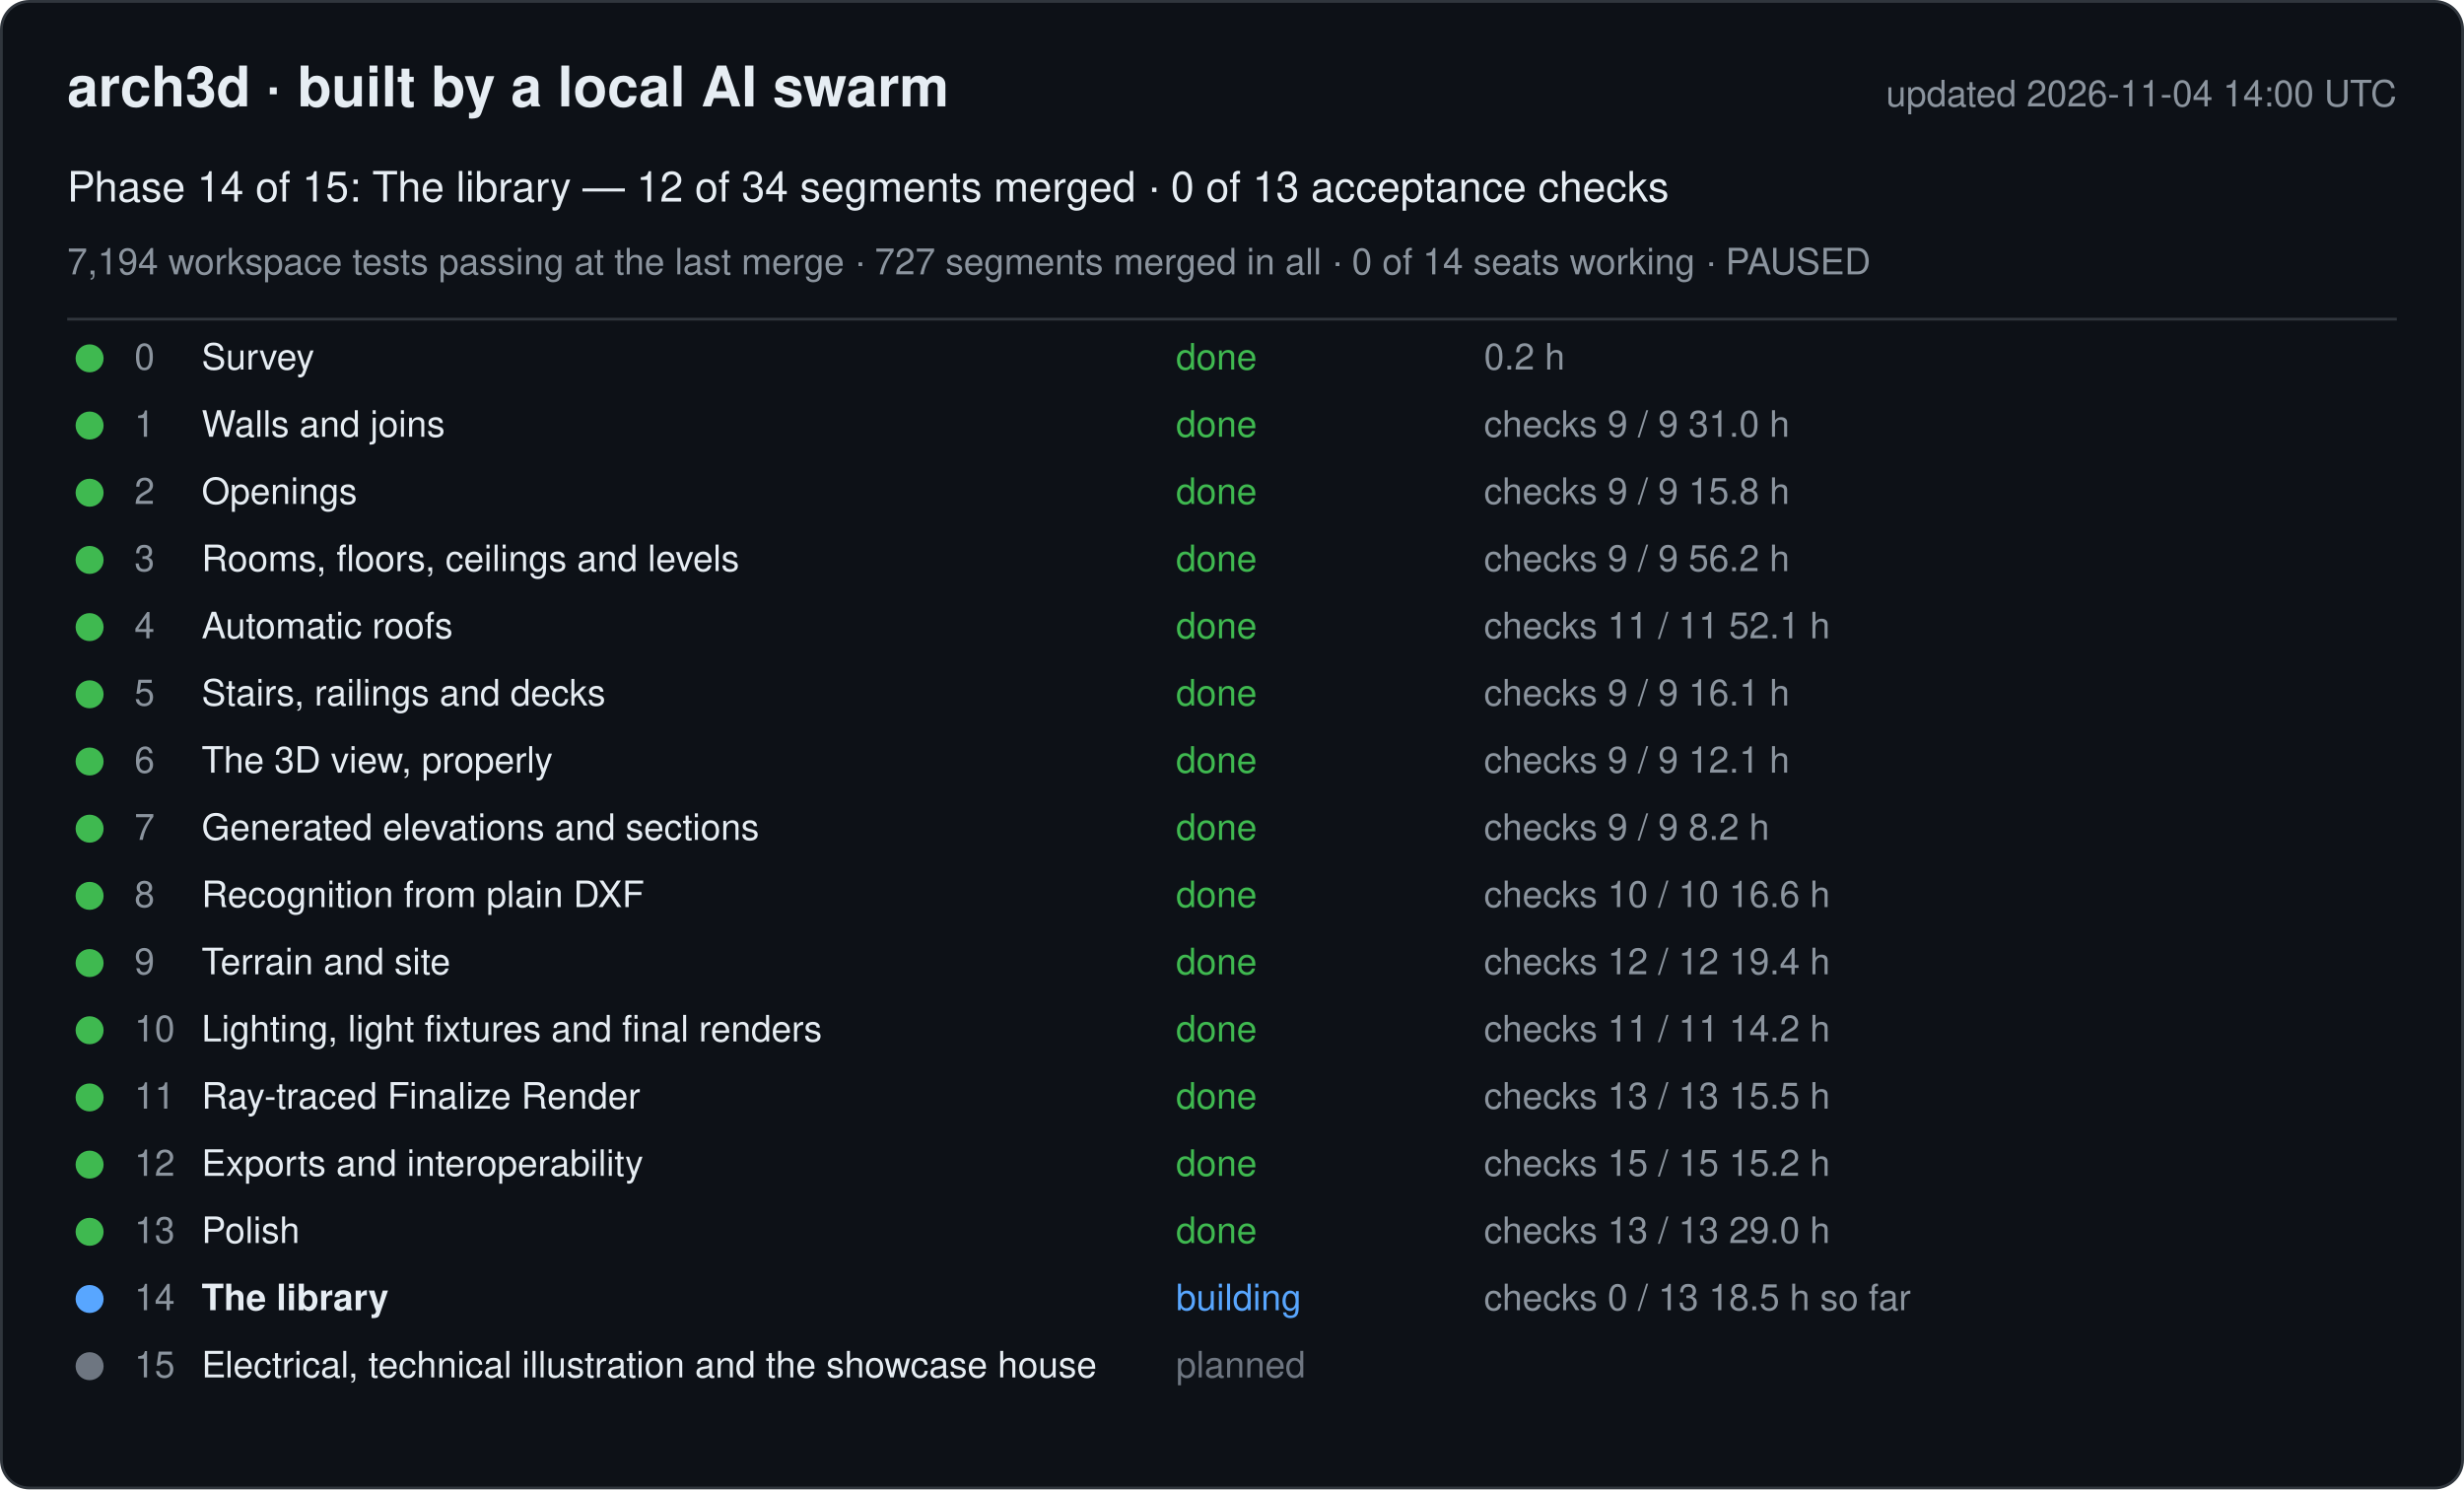
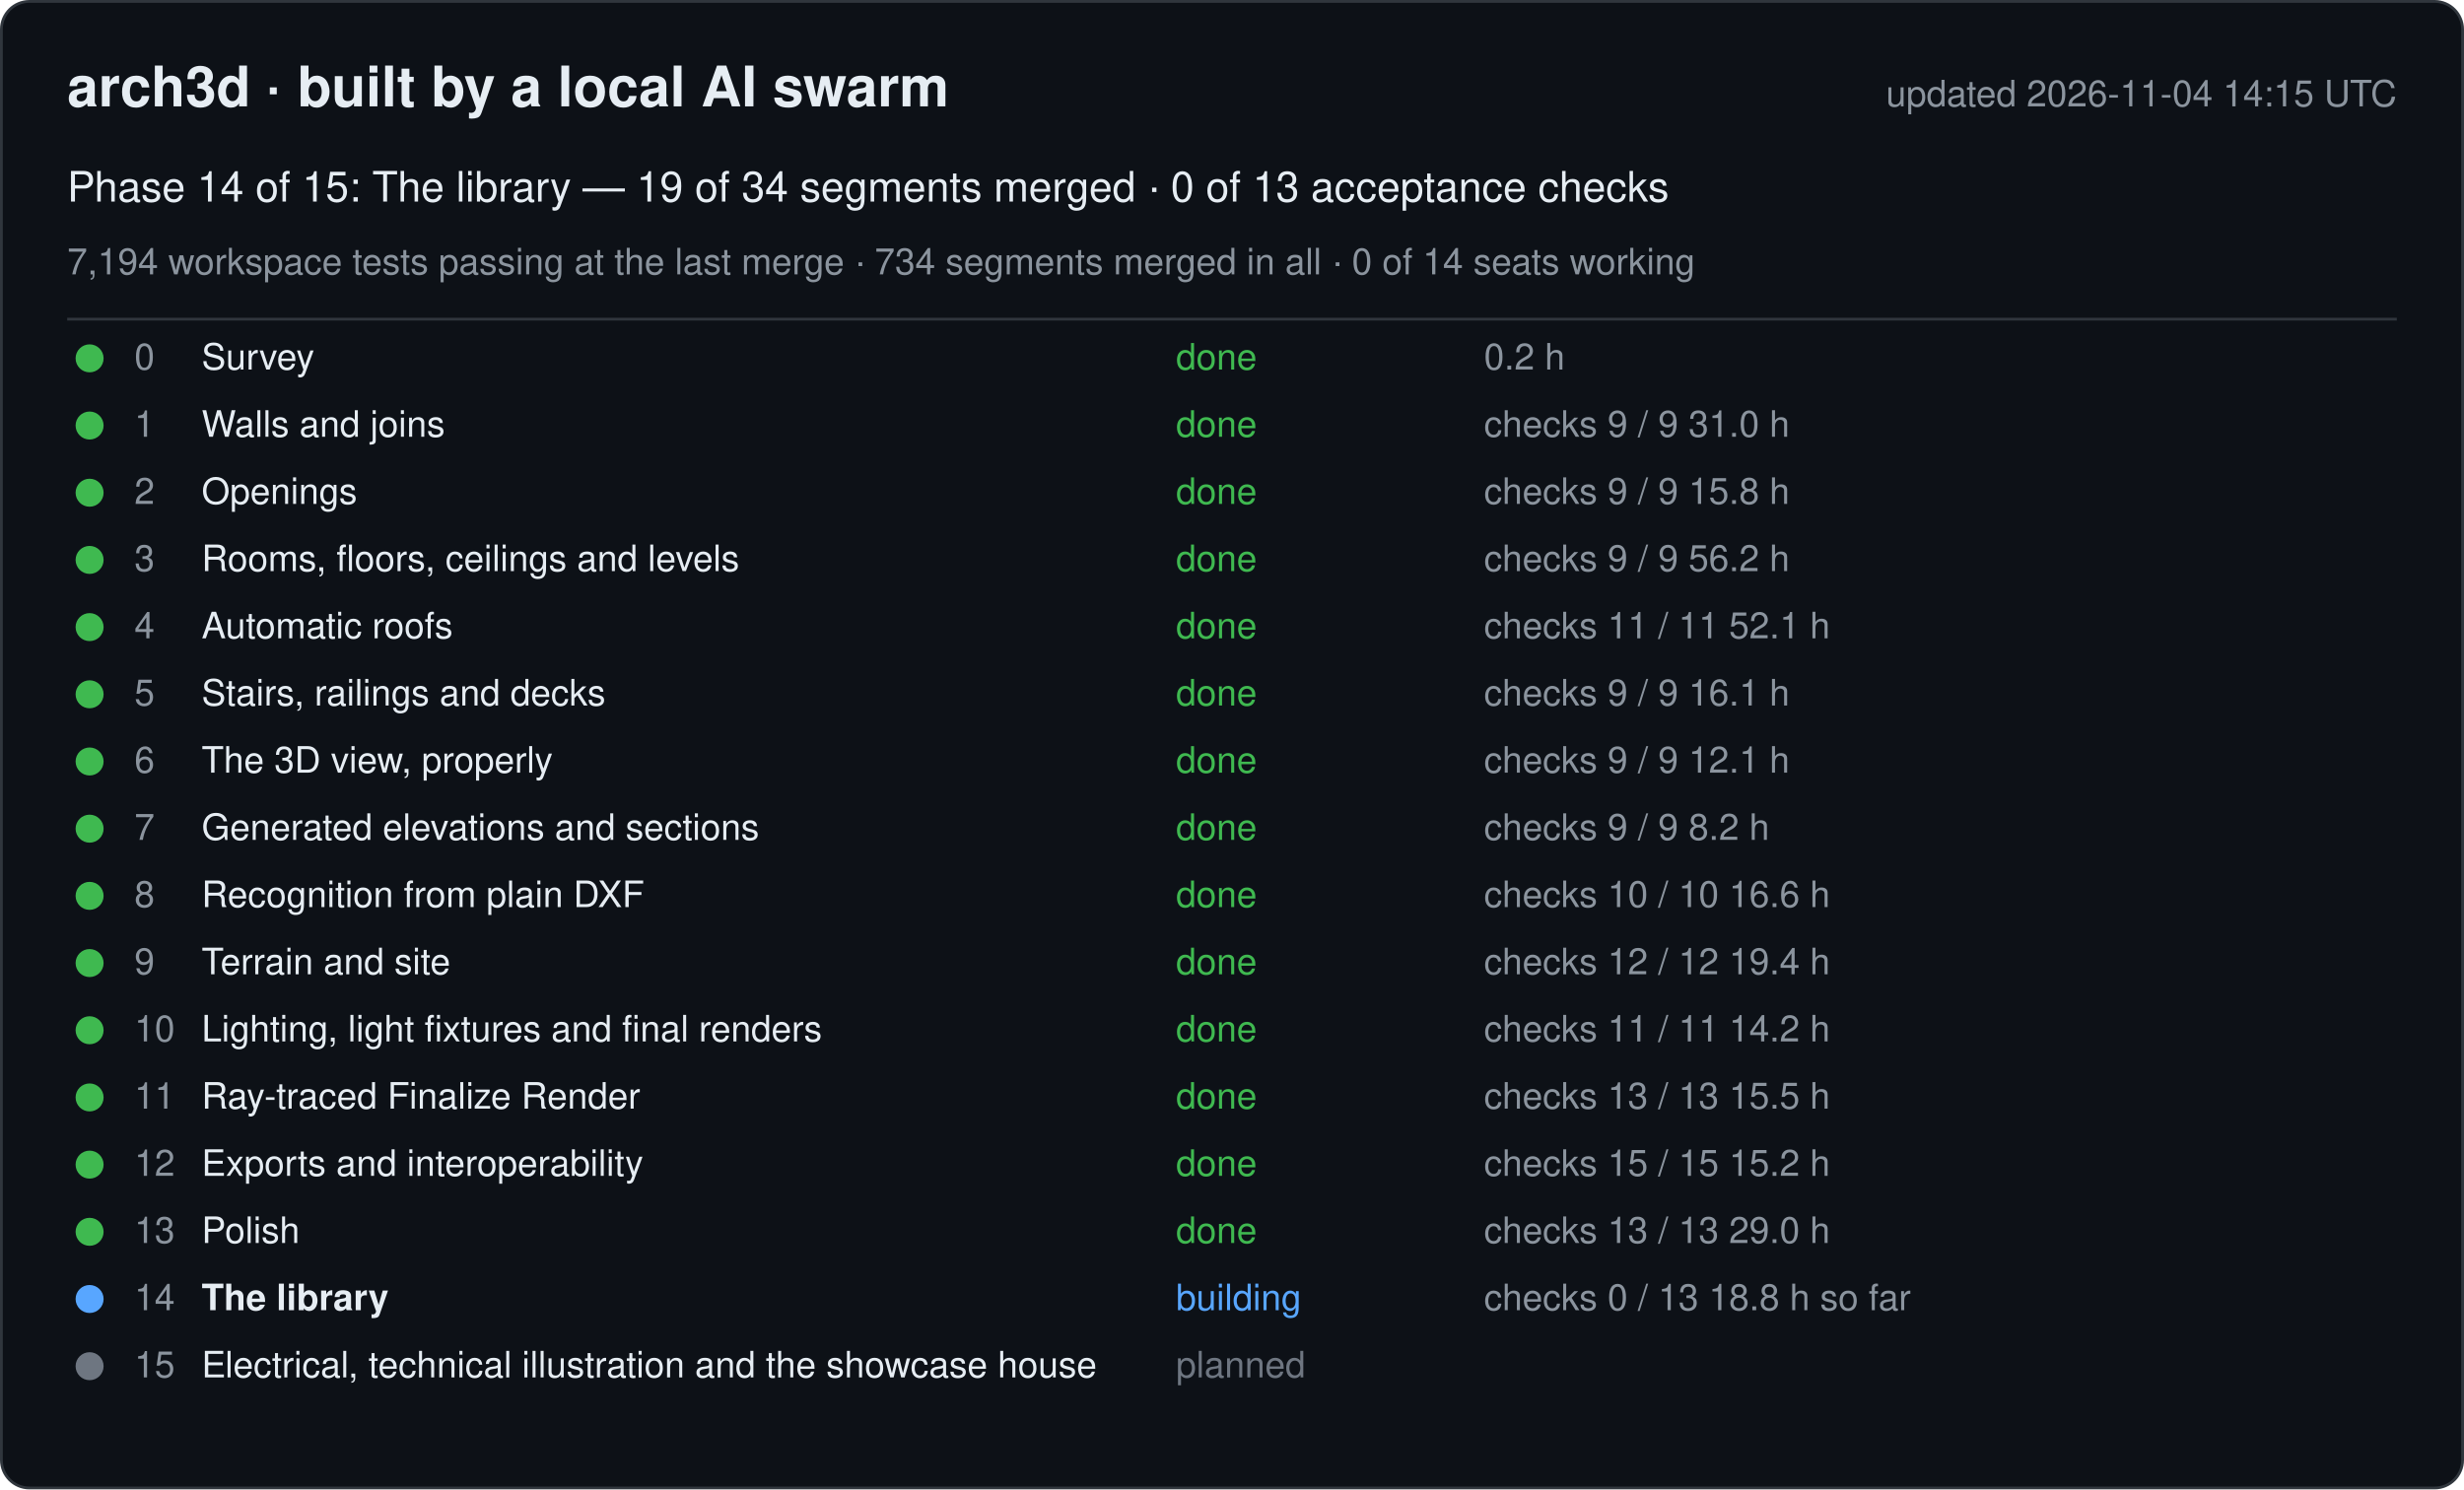
<svg xmlns="http://www.w3.org/2000/svg" width="880" height="532" viewBox="0 0 880 532" font-family="-apple-system, Segoe UI, Helvetica, Arial, sans-serif">
  <rect x="0.5" y="0.5" width="879" height="531" rx="10" fill="#0d1117" stroke="#30363d" />
  <text x="24" y="38" font-size="20" font-weight="600" fill="#e6edf3">arch3d · built by a local AI swarm</text>
-   <text x="856" y="38" font-size="13" fill="#8b949e" text-anchor="end">updated 2026-11-04 14:00 UTC</text>
-   <text x="24" y="72" font-size="15" fill="#e6edf3">Phase 14 of 15: The library — 12 of 34 segments merged · 0 of 13 acceptance checks</text>
-   <text x="24" y="98" font-size="13" fill="#8b949e">7,194 workspace tests passing at the last merge · 727 segments merged in all · 0 of 14 seats working · PAUSED</text>
+   <text x="856" y="38" font-size="13" fill="#8b949e" text-anchor="end">updated 2026-11-04 14:15 UTC</text>
+   <text x="24" y="72" font-size="15" fill="#e6edf3">Phase 14 of 15: The library — 19 of 34 segments merged · 0 of 13 acceptance checks</text>
+   <text x="24" y="98" font-size="13" fill="#8b949e">7,194 workspace tests passing at the last merge · 734 segments merged in all · 0 of 14 seats working</text>
  <line x1="24" y1="114" x2="856" y2="114" stroke="#30363d" />
  <g data-phase="0">
    <circle cx="32" cy="128" r="5" fill="#3fb950" />
    <text x="48" y="132" font-size="13" fill="#8b949e">0</text>
    <text x="72" y="132" font-size="13" fill="#e6edf3">Survey</text>
    <text x="420" y="132" font-size="13" fill="#3fb950">done</text>
    <text x="530" y="132" font-size="13" fill="#8b949e">0.2 h</text>
  </g>
  <g data-phase="1">
    <circle cx="32" cy="152" r="5" fill="#3fb950" />
    <text x="48" y="156" font-size="13" fill="#8b949e">1</text>
    <text x="72" y="156" font-size="13" fill="#e6edf3">Walls and joins</text>
    <text x="420" y="156" font-size="13" fill="#3fb950">done</text>
    <text x="530" y="156" font-size="13" fill="#8b949e">checks 9 / 9   31.0 h</text>
  </g>
  <g data-phase="2">
    <circle cx="32" cy="176" r="5" fill="#3fb950" />
    <text x="48" y="180" font-size="13" fill="#8b949e">2</text>
    <text x="72" y="180" font-size="13" fill="#e6edf3">Openings</text>
    <text x="420" y="180" font-size="13" fill="#3fb950">done</text>
    <text x="530" y="180" font-size="13" fill="#8b949e">checks 9 / 9   15.8 h</text>
  </g>
  <g data-phase="3">
    <circle cx="32" cy="200" r="5" fill="#3fb950" />
    <text x="48" y="204" font-size="13" fill="#8b949e">3</text>
    <text x="72" y="204" font-size="13" fill="#e6edf3">Rooms, floors, ceilings and levels</text>
    <text x="420" y="204" font-size="13" fill="#3fb950">done</text>
    <text x="530" y="204" font-size="13" fill="#8b949e">checks 9 / 9   56.2 h</text>
  </g>
  <g data-phase="4">
    <circle cx="32" cy="224" r="5" fill="#3fb950" />
    <text x="48" y="228" font-size="13" fill="#8b949e">4</text>
    <text x="72" y="228" font-size="13" fill="#e6edf3">Automatic roofs</text>
    <text x="420" y="228" font-size="13" fill="#3fb950">done</text>
    <text x="530" y="228" font-size="13" fill="#8b949e">checks 11 / 11   52.1 h</text>
  </g>
  <g data-phase="5">
    <circle cx="32" cy="248" r="5" fill="#3fb950" />
    <text x="48" y="252" font-size="13" fill="#8b949e">5</text>
    <text x="72" y="252" font-size="13" fill="#e6edf3">Stairs, railings and decks</text>
    <text x="420" y="252" font-size="13" fill="#3fb950">done</text>
    <text x="530" y="252" font-size="13" fill="#8b949e">checks 9 / 9   16.1 h</text>
  </g>
  <g data-phase="6">
    <circle cx="32" cy="272" r="5" fill="#3fb950" />
    <text x="48" y="276" font-size="13" fill="#8b949e">6</text>
    <text x="72" y="276" font-size="13" fill="#e6edf3">The 3D view, properly</text>
    <text x="420" y="276" font-size="13" fill="#3fb950">done</text>
    <text x="530" y="276" font-size="13" fill="#8b949e">checks 9 / 9   12.1 h</text>
  </g>
  <g data-phase="7">
    <circle cx="32" cy="296" r="5" fill="#3fb950" />
    <text x="48" y="300" font-size="13" fill="#8b949e">7</text>
    <text x="72" y="300" font-size="13" fill="#e6edf3">Generated elevations and sections</text>
    <text x="420" y="300" font-size="13" fill="#3fb950">done</text>
    <text x="530" y="300" font-size="13" fill="#8b949e">checks 9 / 9   8.2 h</text>
  </g>
  <g data-phase="8">
    <circle cx="32" cy="320" r="5" fill="#3fb950" />
    <text x="48" y="324" font-size="13" fill="#8b949e">8</text>
    <text x="72" y="324" font-size="13" fill="#e6edf3">Recognition from plain DXF</text>
    <text x="420" y="324" font-size="13" fill="#3fb950">done</text>
    <text x="530" y="324" font-size="13" fill="#8b949e">checks 10 / 10   16.6 h</text>
  </g>
  <g data-phase="9">
    <circle cx="32" cy="344" r="5" fill="#3fb950" />
    <text x="48" y="348" font-size="13" fill="#8b949e">9</text>
    <text x="72" y="348" font-size="13" fill="#e6edf3">Terrain and site</text>
    <text x="420" y="348" font-size="13" fill="#3fb950">done</text>
    <text x="530" y="348" font-size="13" fill="#8b949e">checks 12 / 12   19.4 h</text>
  </g>
  <g data-phase="10">
    <circle cx="32" cy="368" r="5" fill="#3fb950" />
    <text x="48" y="372" font-size="13" fill="#8b949e">10</text>
    <text x="72" y="372" font-size="13" fill="#e6edf3">Lighting, light fixtures and final renders</text>
    <text x="420" y="372" font-size="13" fill="#3fb950">done</text>
    <text x="530" y="372" font-size="13" fill="#8b949e">checks 11 / 11   14.2 h</text>
  </g>
  <g data-phase="11">
    <circle cx="32" cy="392" r="5" fill="#3fb950" />
    <text x="48" y="396" font-size="13" fill="#8b949e">11</text>
    <text x="72" y="396" font-size="13" fill="#e6edf3">Ray-traced Finalize Render</text>
    <text x="420" y="396" font-size="13" fill="#3fb950">done</text>
    <text x="530" y="396" font-size="13" fill="#8b949e">checks 13 / 13   15.5 h</text>
  </g>
  <g data-phase="12">
    <circle cx="32" cy="416" r="5" fill="#3fb950" />
    <text x="48" y="420" font-size="13" fill="#8b949e">12</text>
    <text x="72" y="420" font-size="13" fill="#e6edf3">Exports and interoperability</text>
    <text x="420" y="420" font-size="13" fill="#3fb950">done</text>
    <text x="530" y="420" font-size="13" fill="#8b949e">checks 15 / 15   15.2 h</text>
  </g>
  <g data-phase="13">
    <circle cx="32" cy="440" r="5" fill="#3fb950" />
    <text x="48" y="444" font-size="13" fill="#8b949e">13</text>
    <text x="72" y="444" font-size="13" fill="#e6edf3">Polish</text>
    <text x="420" y="444" font-size="13" fill="#3fb950">done</text>
    <text x="530" y="444" font-size="13" fill="#8b949e">checks 13 / 13   29.0 h</text>
  </g>
  <g data-phase="14">
    <circle cx="32" cy="464" r="5" fill="#58a6ff" />
    <text x="48" y="468" font-size="13" fill="#8b949e">14</text>
    <text x="72" y="468" font-size="13" fill="#e6edf3" font-weight="600">The library</text>
    <text x="420" y="468" font-size="13" fill="#58a6ff">building</text>
-     <text x="530" y="468" font-size="13" fill="#8b949e">checks 0 / 13   18.5 h so far</text>
+     <text x="530" y="468" font-size="13" fill="#8b949e">checks 0 / 13   18.8 h so far</text>
  </g>
  <g data-phase="15">
    <circle cx="32" cy="488" r="5" fill="#6e7681" />
    <text x="48" y="492" font-size="13" fill="#8b949e">15</text>
    <text x="72" y="492" font-size="13" fill="#e6edf3">Electrical, technical illustration and the showcase house</text>
    <text x="420" y="492" font-size="13" fill="#6e7681">planned</text>
    <text x="530" y="492" font-size="13" fill="#8b949e" />
  </g>
</svg>
